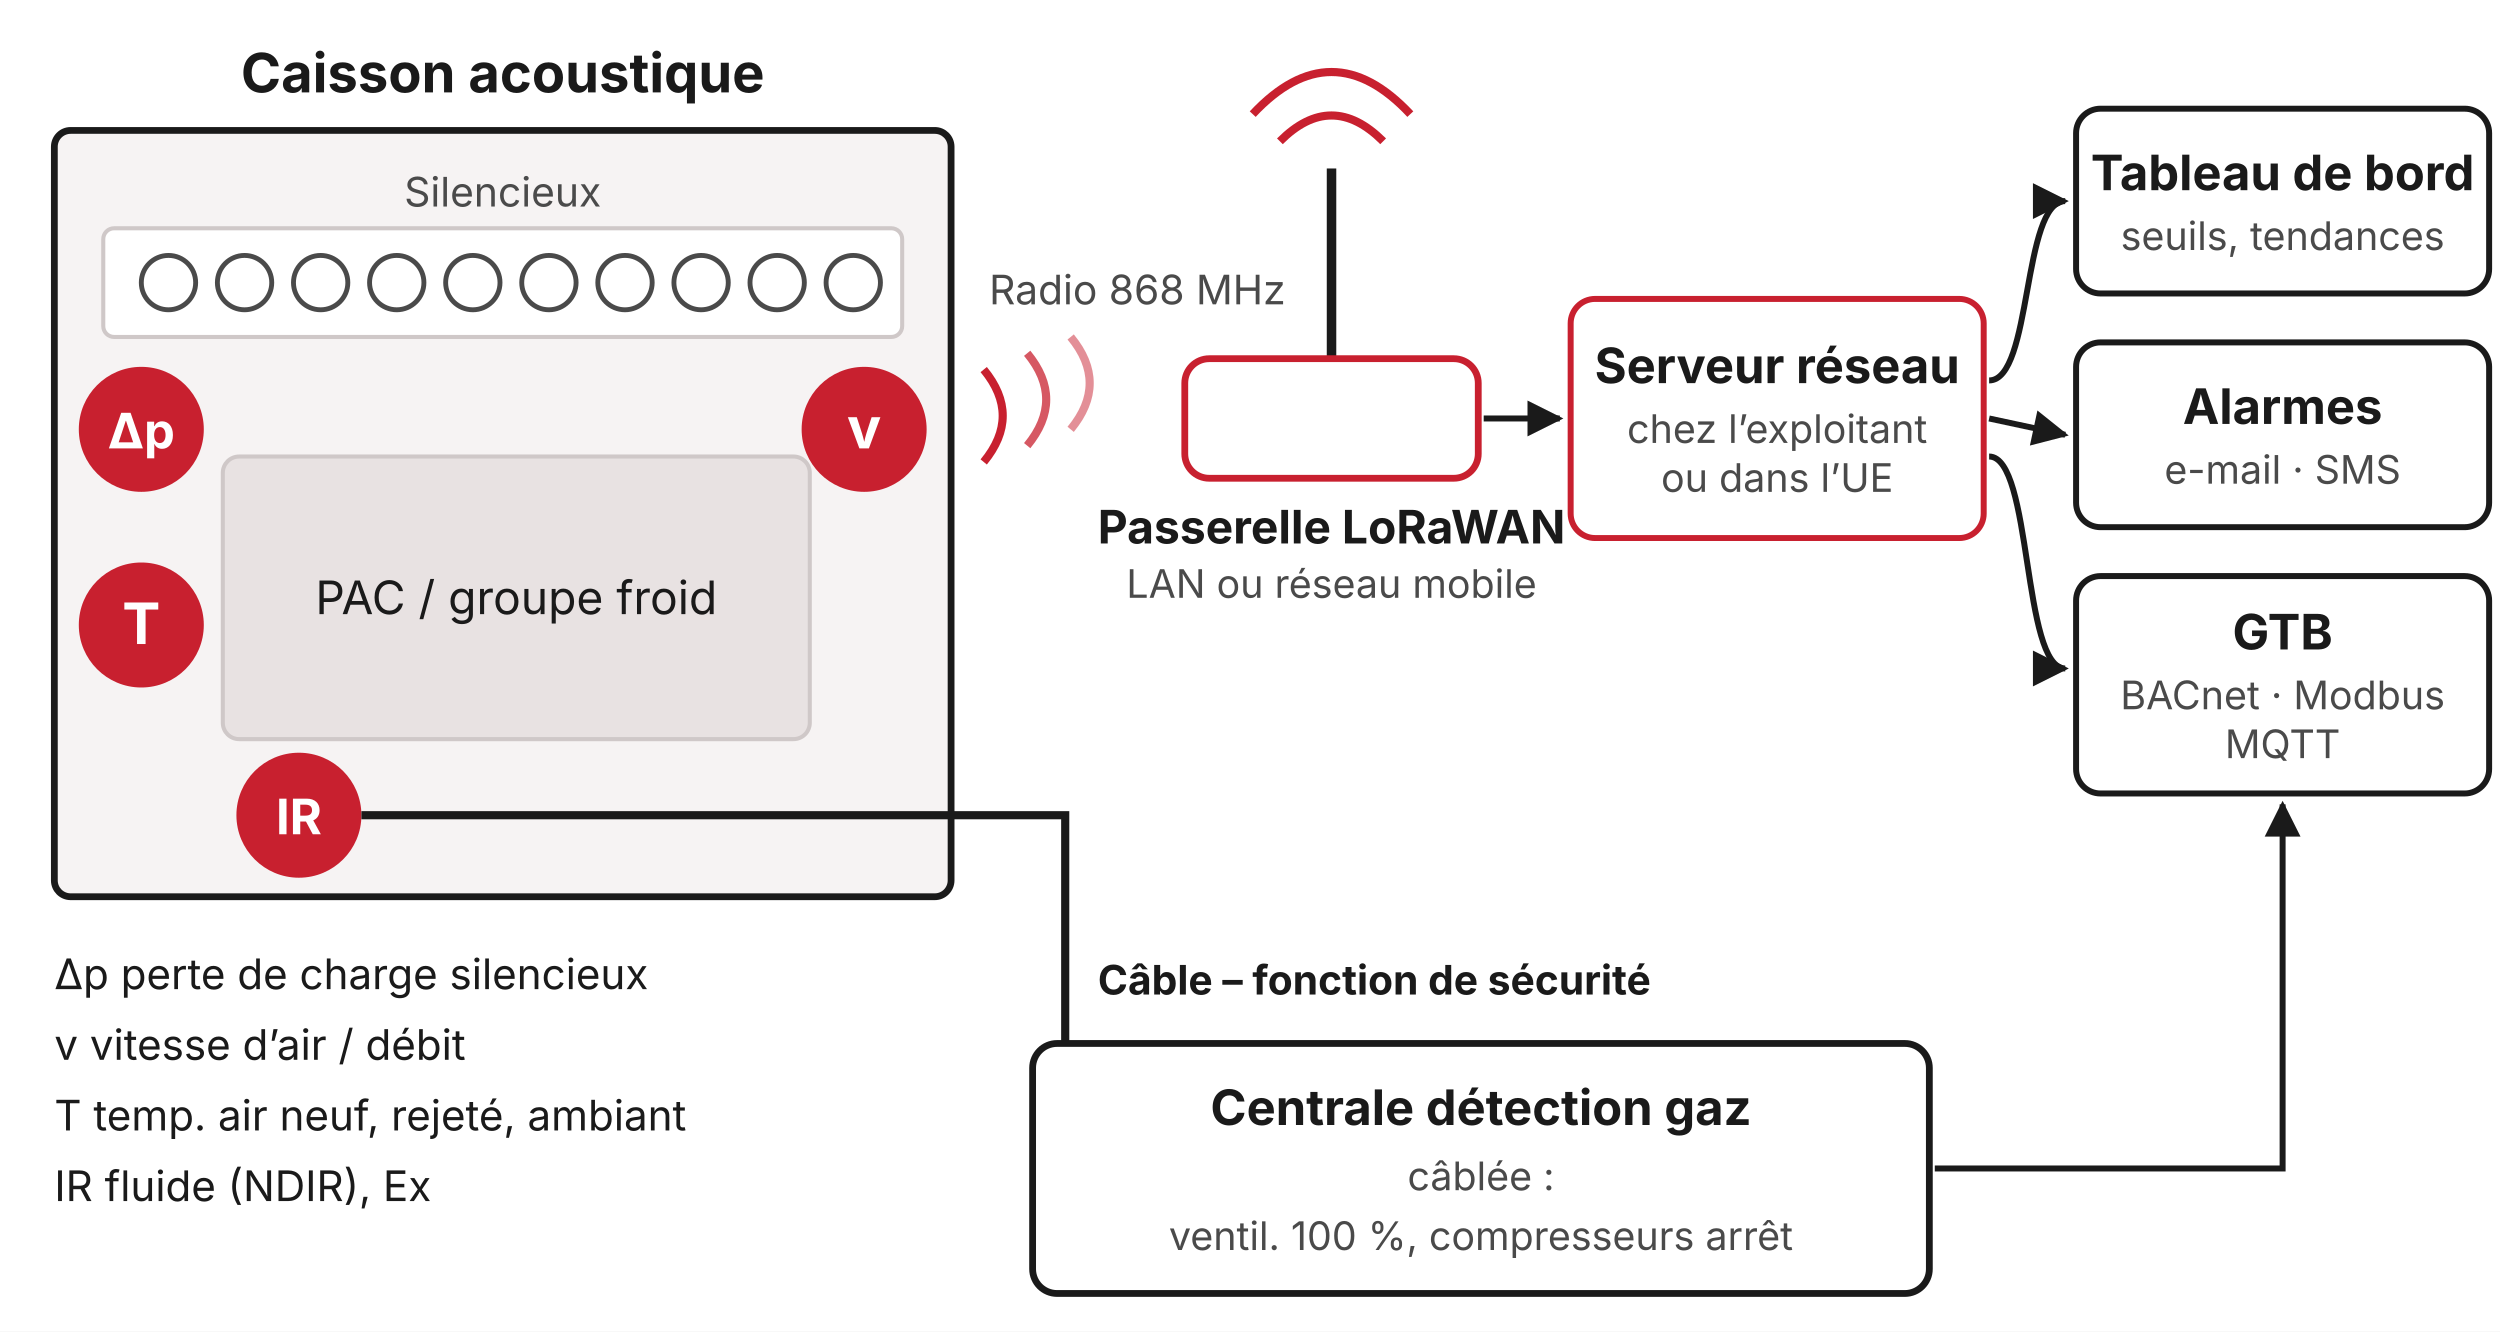
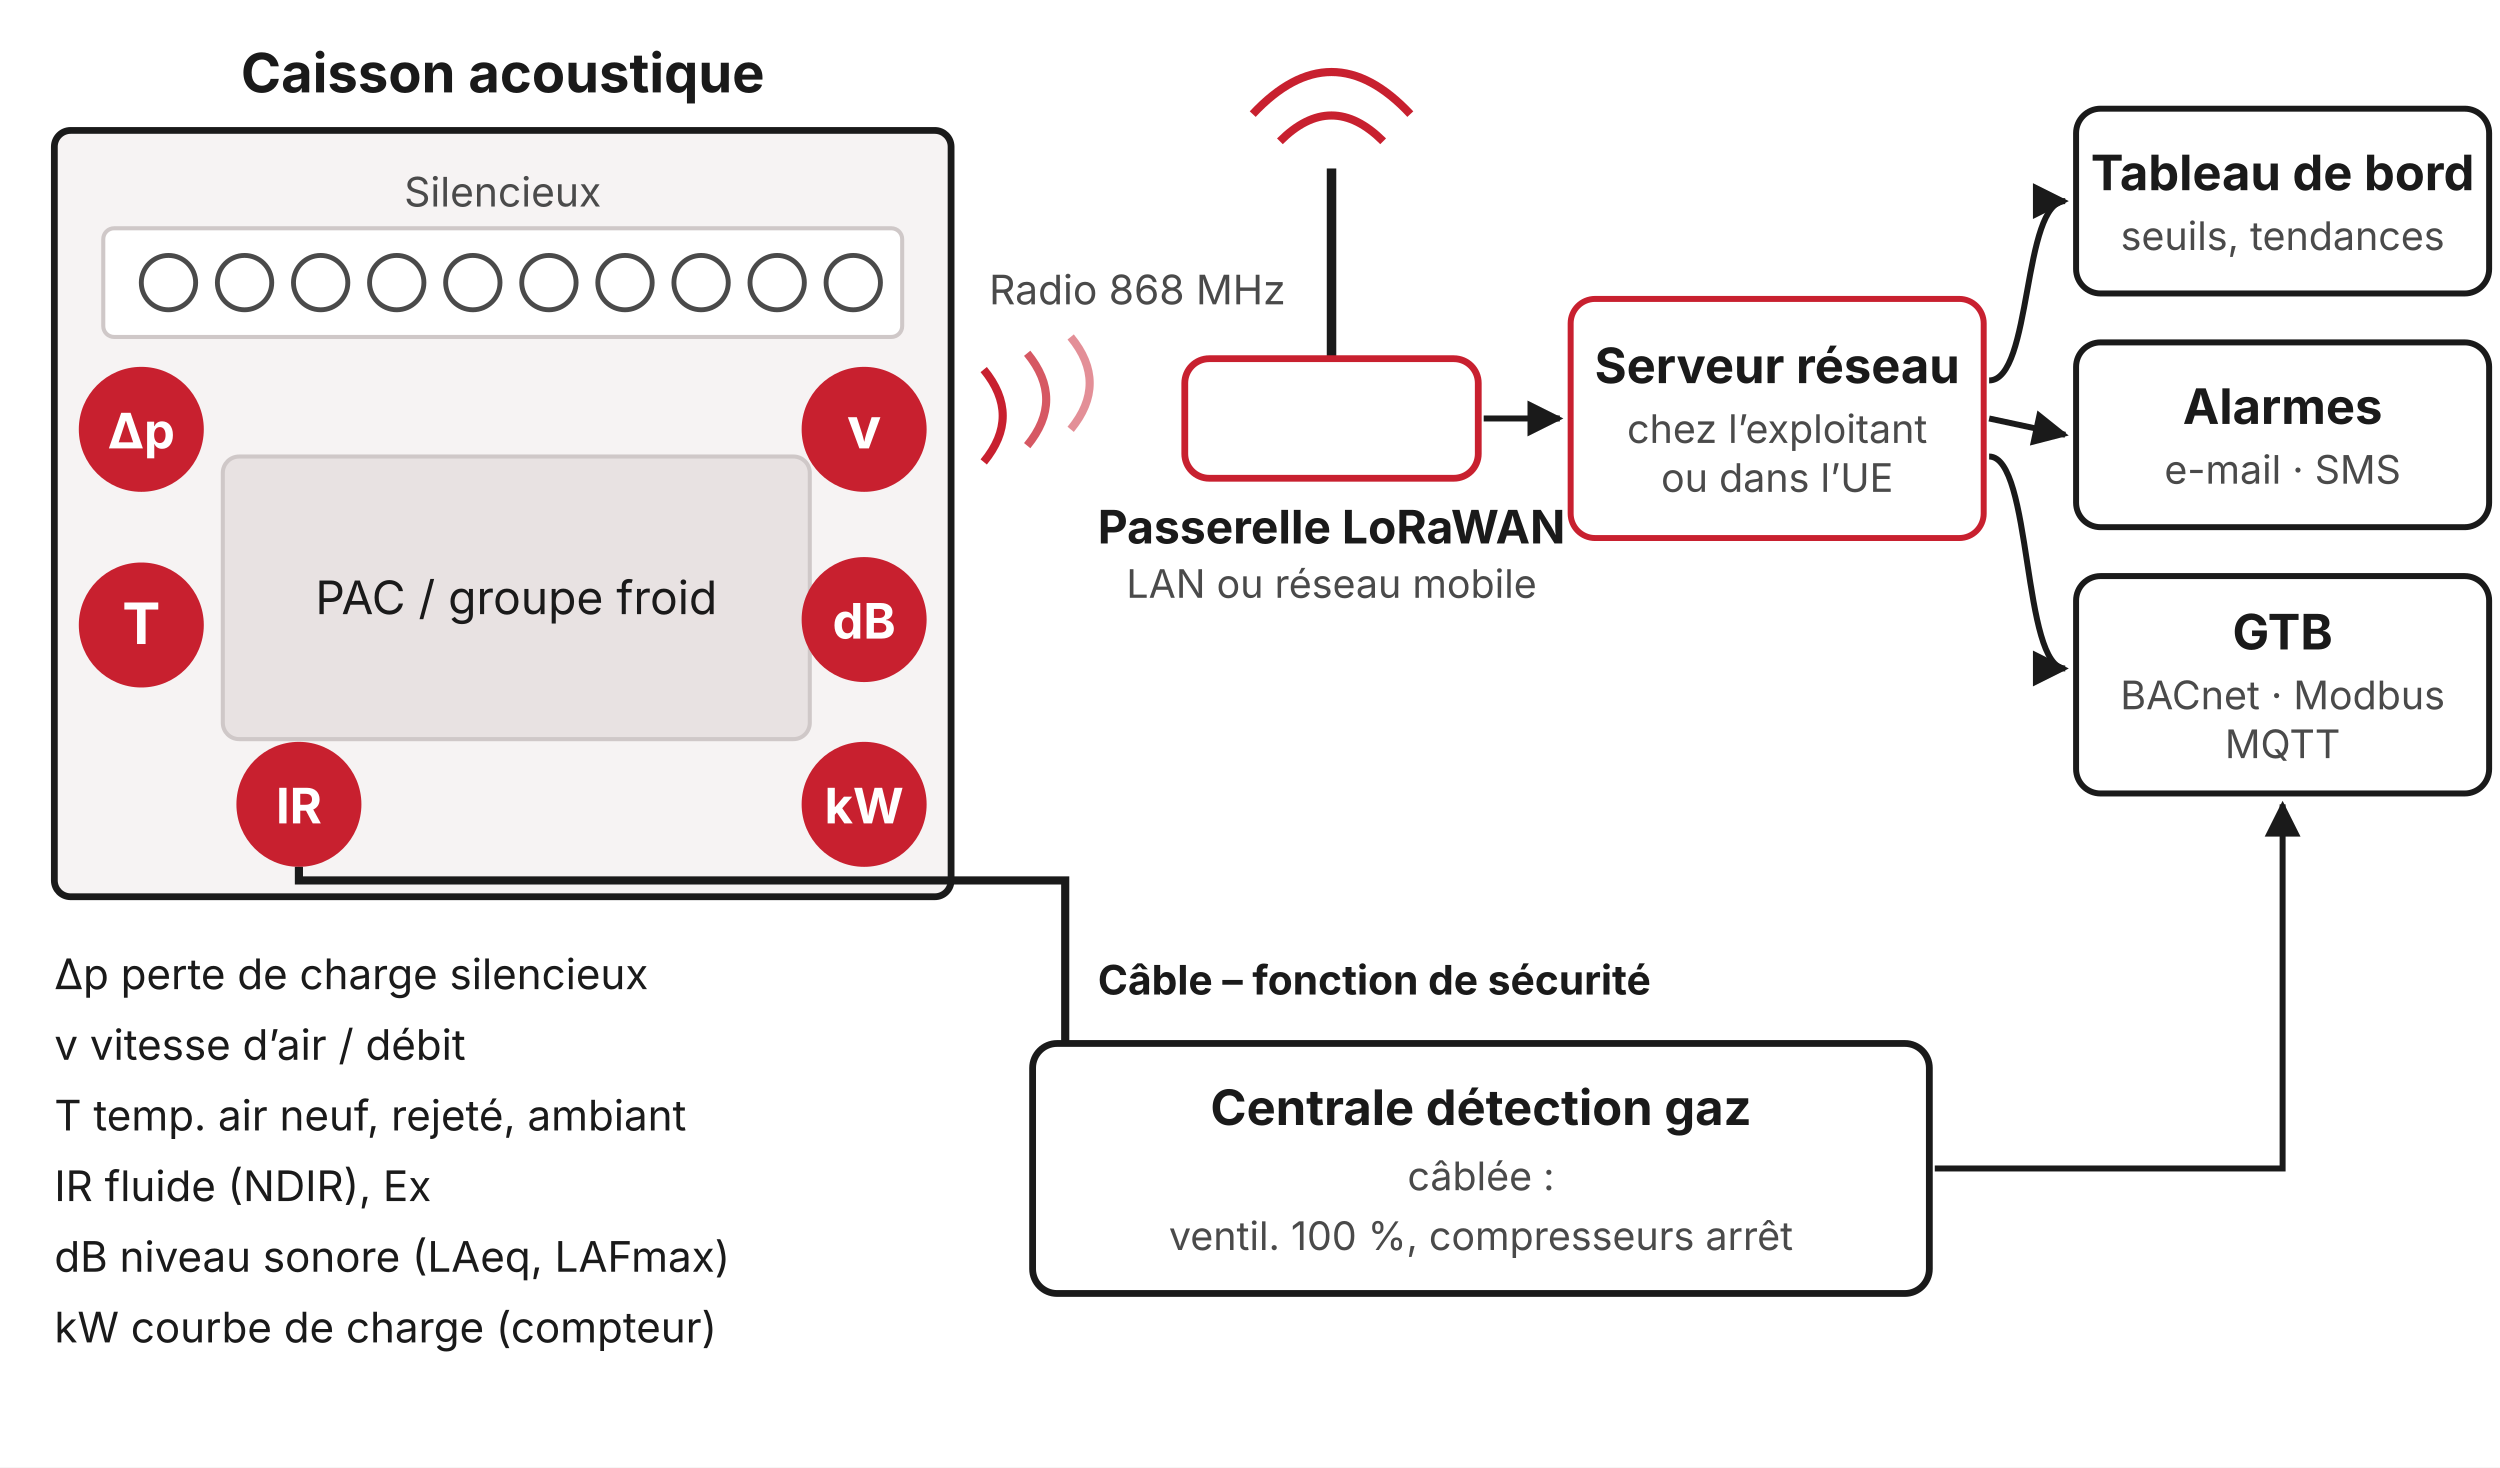
- <svg xmlns="http://www.w3.org/2000/svg" viewBox="0 0 920 490" font-family="Inter, Segoe UI, Arial, sans-serif">
-   <rect width="920" height="490" fill="#fff" />
+ <svg xmlns="http://www.w3.org/2000/svg" viewBox="0 0 920 540" font-family="Inter, Segoe UI, Arial, sans-serif">
+   <rect width="920" height="540" fill="#fff" />
  <defs>
    <marker id="a" viewBox="0 0 10 10" refX="9" refY="5" markerWidth="6" markerHeight="6" orient="auto">
      <path d="M0 0 10 5 0 10z" fill="#1a1a1a" />
    </marker>
  </defs>
  <text x="185" y="34" text-anchor="middle" font-size="20" font-weight="700" fill="#1a1a1a">Caisson acoustique</text>
  <rect x="20" y="48" width="330" height="282" rx="6" fill="#f6f3f3" stroke="#1a1a1a" stroke-width="2.5" />
  <rect x="38" y="84" width="294" height="40" rx="4" fill="#fff" stroke="#cfc8c8" stroke-width="1.5" />
  <circle cx="62" cy="104" r="10" fill="none" stroke="#4a4a4a" stroke-width="1.8" />
  <circle cx="90" cy="104" r="10" fill="none" stroke="#4a4a4a" stroke-width="1.8" />
  <circle cx="118" cy="104" r="10" fill="none" stroke="#4a4a4a" stroke-width="1.8" />
  <circle cx="146" cy="104" r="10" fill="none" stroke="#4a4a4a" stroke-width="1.8" />
  <circle cx="174" cy="104" r="10" fill="none" stroke="#4a4a4a" stroke-width="1.8" />
  <circle cx="202" cy="104" r="10" fill="none" stroke="#4a4a4a" stroke-width="1.8" />
  <circle cx="230" cy="104" r="10" fill="none" stroke="#4a4a4a" stroke-width="1.8" />
  <circle cx="258" cy="104" r="10" fill="none" stroke="#4a4a4a" stroke-width="1.8" />
  <circle cx="286" cy="104" r="10" fill="none" stroke="#4a4a4a" stroke-width="1.8" />
  <circle cx="314" cy="104" r="10" fill="none" stroke="#4a4a4a" stroke-width="1.8" />
  <text x="185" y="76" text-anchor="middle" font-size="15" fill="#4a4a4a">Silencieux</text>
  <rect x="82" y="168" width="216" height="104" rx="6" fill="#e8e2e2" stroke="#cfc8c8" stroke-width="1.5" />
  <text x="190" y="226" text-anchor="middle" font-size="17" fill="#1a1a1a">PAC / groupe froid</text>
  <circle cx="52" cy="158" r="23" fill="#c8202f" />
  <text x="52" y="165" text-anchor="middle" font-size="18" font-weight="700" fill="#fff">Δp</text>
  <circle cx="318" cy="158" r="23" fill="#c8202f" />
  <text x="318" y="165" text-anchor="middle" font-size="21" font-weight="700" fill="#fff">v</text>
  <circle cx="52" cy="230" r="23" fill="#c8202f" />
  <text x="52" y="237" text-anchor="middle" font-size="21" font-weight="700" fill="#fff">T</text>
-   <circle cx="110" cy="300" r="23" fill="#c8202f" />
-   <text x="110" y="307" text-anchor="middle" font-size="18" font-weight="700" fill="#fff">IR</text>
+   <circle cx="110" cy="296" r="23" fill="#c8202f" />
+   <text x="110" y="303" text-anchor="middle" font-size="18" font-weight="700" fill="#fff">IR</text>
+   <circle cx="318" cy="228" r="23" fill="#c8202f" />
+   <text x="318" y="235" text-anchor="middle" font-size="18" font-weight="700" fill="#fff">dB</text>
+   <circle cx="318" cy="296" r="23" fill="#c8202f" />
+   <text x="318" y="303" text-anchor="middle" font-size="18" font-weight="700" fill="#fff">kW</text>
  <path d="M 362 170 q 14 -17 0 -34" fill="none" stroke="#c8202f" stroke-width="3" opacity="1.0" />
  <path d="M 378 164 q 14 -17 0 -34" fill="none" stroke="#c8202f" stroke-width="3" opacity="0.75" />
  <path d="M 394 158 q 14 -17 0 -34" fill="none" stroke="#c8202f" stroke-width="3" opacity="0.5" />
  <text x="364" y="112" font-size="15" fill="#4a4a4a">Radio 868 MHz</text>
  <line x1="490" y1="62" x2="490" y2="132" stroke="#1a1a1a" stroke-width="3.5" />
  <path d="M471 52 q19 -19 38 0 M461 42 q29 -31 58 0" fill="none" stroke="#c8202f" stroke-width="3" />
  <rect x="436" y="132" width="108" height="44" rx="9" fill="#fff" stroke="#c8202f" stroke-width="2.5" />
  <text x="490" y="200" text-anchor="middle" font-size="17" font-weight="700" fill="#1a1a1a">Passerelle LoRaWAN</text>
  <text x="490" y="220" text-anchor="middle" font-size="14.5" fill="#4a4a4a">LAN ou réseau mobile</text>
  <line x1="546" y1="154" x2="574" y2="154" stroke="#1a1a1a" stroke-width="2.2" marker-end="url(#a)" />
  <rect x="578" y="110" width="152" height="88" rx="9" fill="#fff" stroke="#c8202f" stroke-width="2.2" />
  <text x="654.0" y="141.0" text-anchor="middle" font-size="18" font-weight="700" fill="#1a1a1a">Serveur réseau</text>
  <text x="654.0" y="163.0" text-anchor="middle" font-size="14.5" fill="#4a4a4a">chez l’exploitant</text>
  <text x="654.0" y="181.0" text-anchor="middle" font-size="14.5" fill="#4a4a4a">ou dans l’UE</text>
  <path d="M732 140 C 748 140 744 74 760 74" fill="none" stroke="#1a1a1a" stroke-width="2.2" marker-end="url(#a)" />
  <line x1="732" y1="154" x2="760" y2="160" stroke="#1a1a1a" stroke-width="2.2" marker-end="url(#a)" />
  <path d="M732 168 C 748 168 744 246 760 246" fill="none" stroke="#1a1a1a" stroke-width="2.2" marker-end="url(#a)" />
  <rect x="764" y="40" width="152" height="68" rx="9" fill="#fff" stroke="#1a1a1a" stroke-width="2.2" />
  <text x="840.0" y="70.0" text-anchor="middle" font-size="18" font-weight="700" fill="#1a1a1a">Tableau de bord</text>
  <text x="840.0" y="92.0" text-anchor="middle" font-size="14.5" fill="#4a4a4a">seuils, tendances</text>
  <rect x="764" y="126" width="152" height="68" rx="9" fill="#fff" stroke="#1a1a1a" stroke-width="2.2" />
  <text x="840.0" y="156.0" text-anchor="middle" font-size="18" font-weight="700" fill="#1a1a1a">Alarmes</text>
  <text x="840.0" y="178.0" text-anchor="middle" font-size="14.5" fill="#4a4a4a">e-mail · SMS</text>
  <rect x="764" y="212" width="152" height="80" rx="9" fill="#fff" stroke="#1a1a1a" stroke-width="2.2" />
  <text x="840.0" y="239.0" text-anchor="middle" font-size="18" font-weight="700" fill="#1a1a1a">GTB</text>
  <text x="840.0" y="261.0" text-anchor="middle" font-size="14.5" fill="#4a4a4a">BACnet · Modbus</text>
  <text x="840.0" y="279.0" text-anchor="middle" font-size="14.5" fill="#4a4a4a">MQTT</text>
-   <path d="M133 300 H 392 V 384" fill="none" stroke="#1a1a1a" stroke-width="3" />
+   <path d="M110 319 V 324 H 392 V 384" fill="none" stroke="#1a1a1a" stroke-width="3" />
  <text x="404" y="366" font-size="15" font-weight="700" fill="#1a1a1a">Câble – fonction de sécurité</text>
  <rect x="380" y="384" width="330" height="92" rx="9" fill="#fff" stroke="#1a1a1a" stroke-width="2.5" />
  <text x="545" y="414" text-anchor="middle" font-size="18" font-weight="700" fill="#1a1a1a">Centrale détection gaz</text>
  <text x="545" y="438" text-anchor="middle" font-size="14.5" fill="#4a4a4a">câblée :</text>
  <text x="545" y="460" text-anchor="middle" font-size="14.5" fill="#4a4a4a">ventil. 100 %, compresseurs arrêt</text>
  <path d="M712 430 H 840 V 296" fill="none" stroke="#1a1a1a" stroke-width="2.2" marker-end="url(#a)" />
  <g font-size="15.5" fill="#1a1a1a">
    <text x="20" y="364">Δp  perte de charge silencieux</text>
    <text x="20" y="390">v  vitesse d’air / débit</text>
    <text x="20" y="416">T  temp. air neuf, rejeté, ambiant</text>
    <text x="20" y="442">IR  fluide (NDIR), Ex</text>
+     <text x="20" y="468">dB  niveau sonore (LAeq, LAFmax)</text>
+     <text x="20" y="494">kW  courbe de charge (compteur)</text>
  </g>
</svg>
